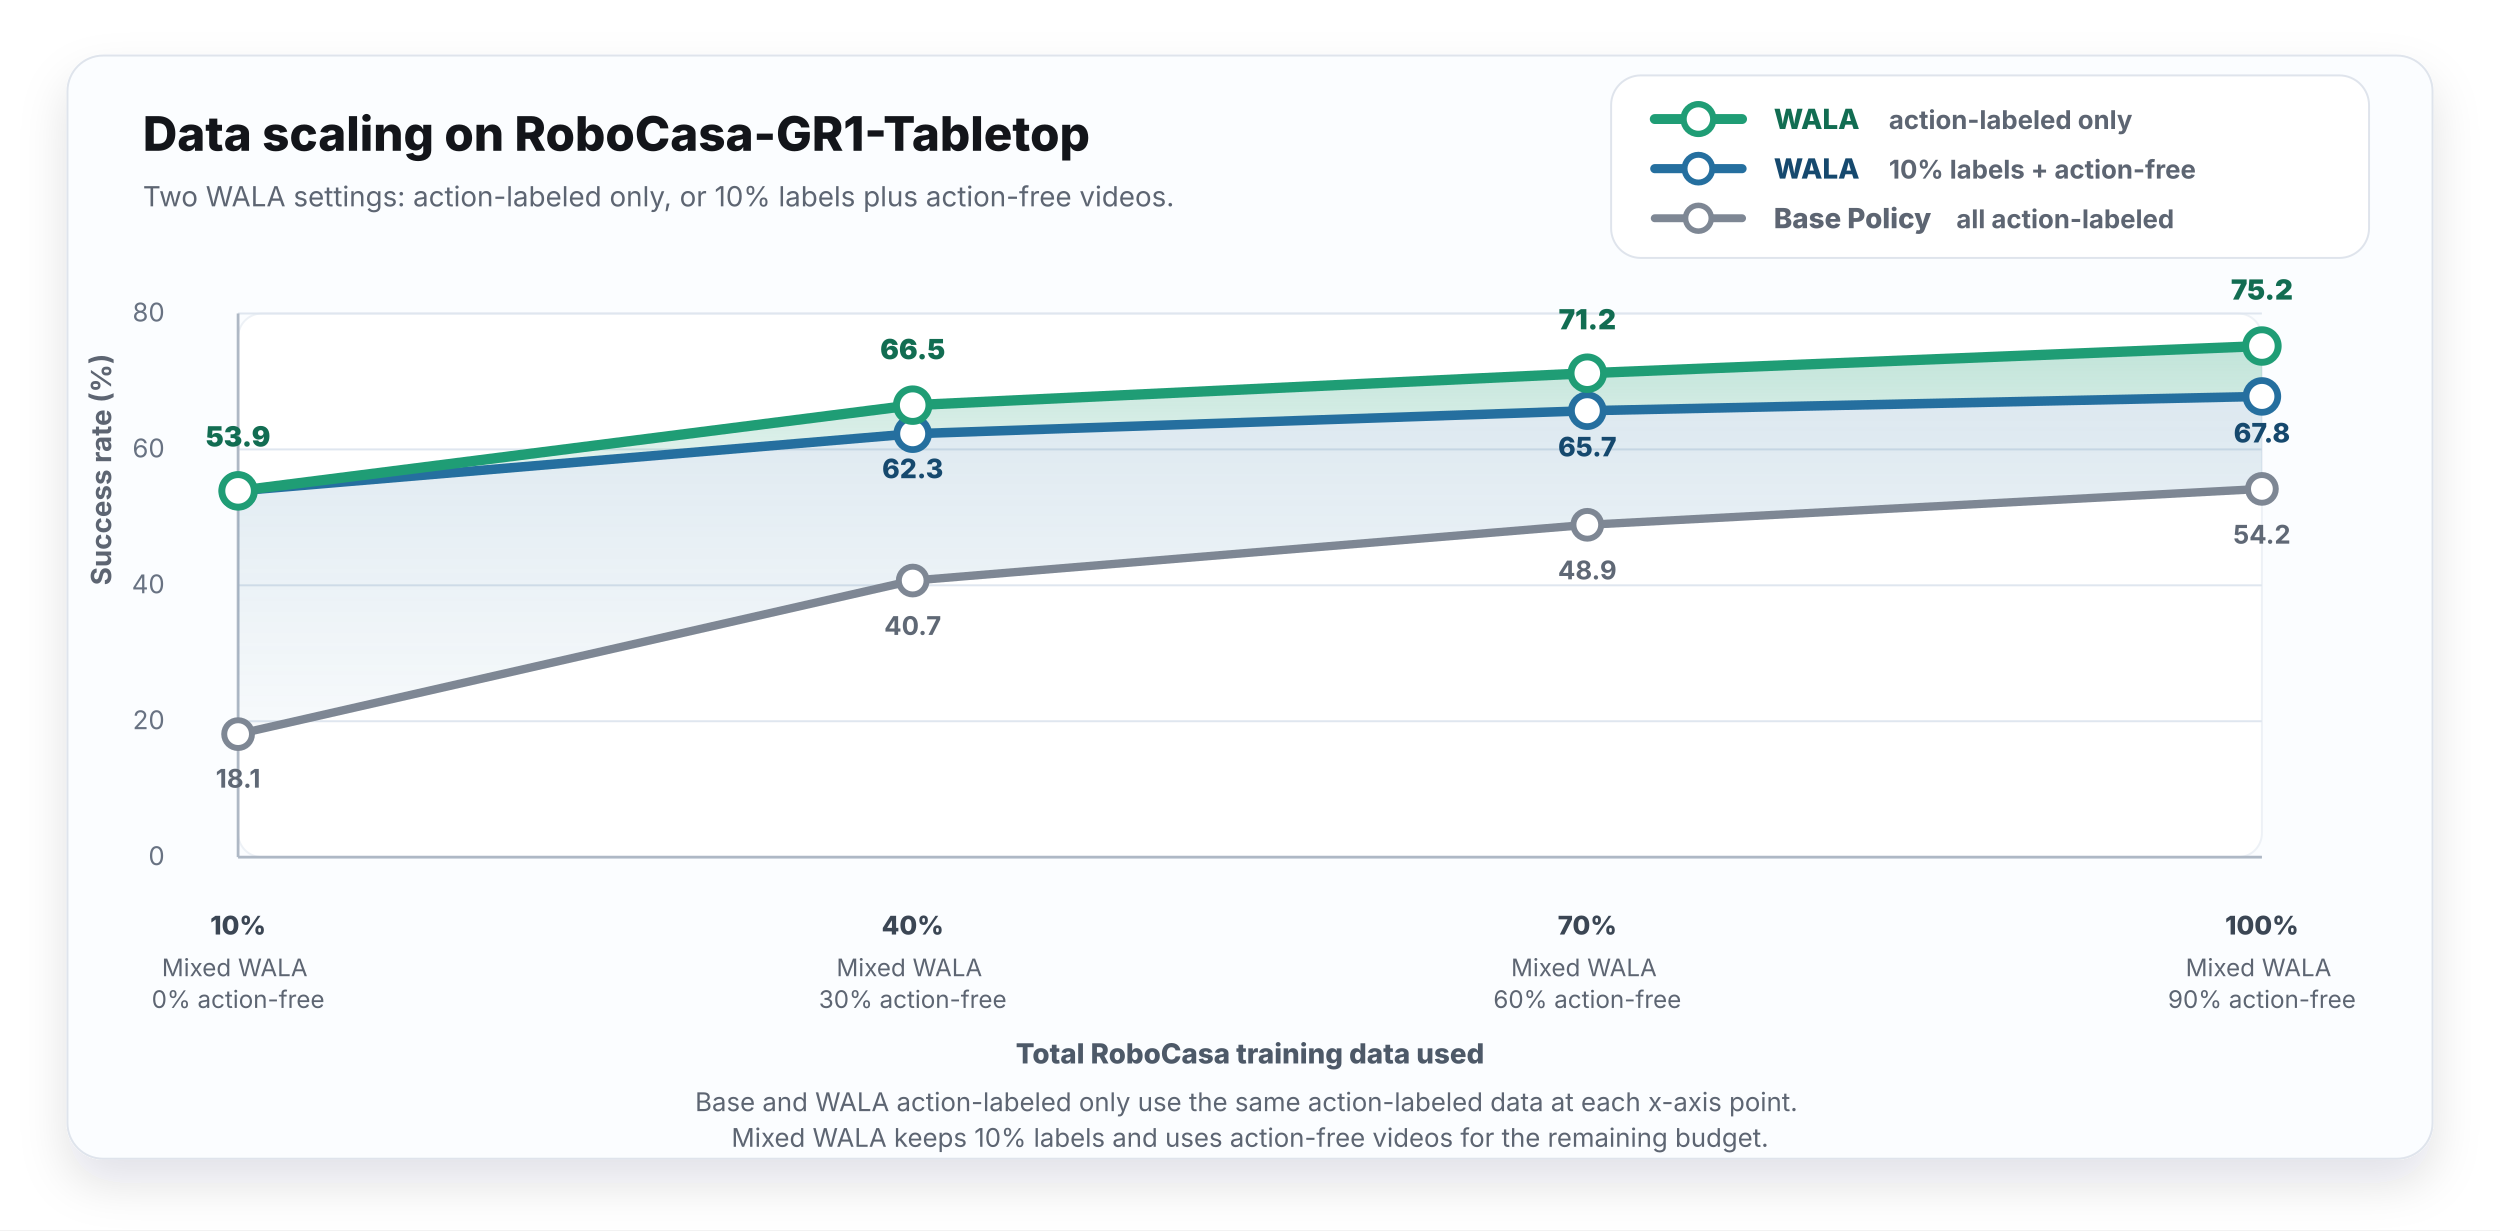
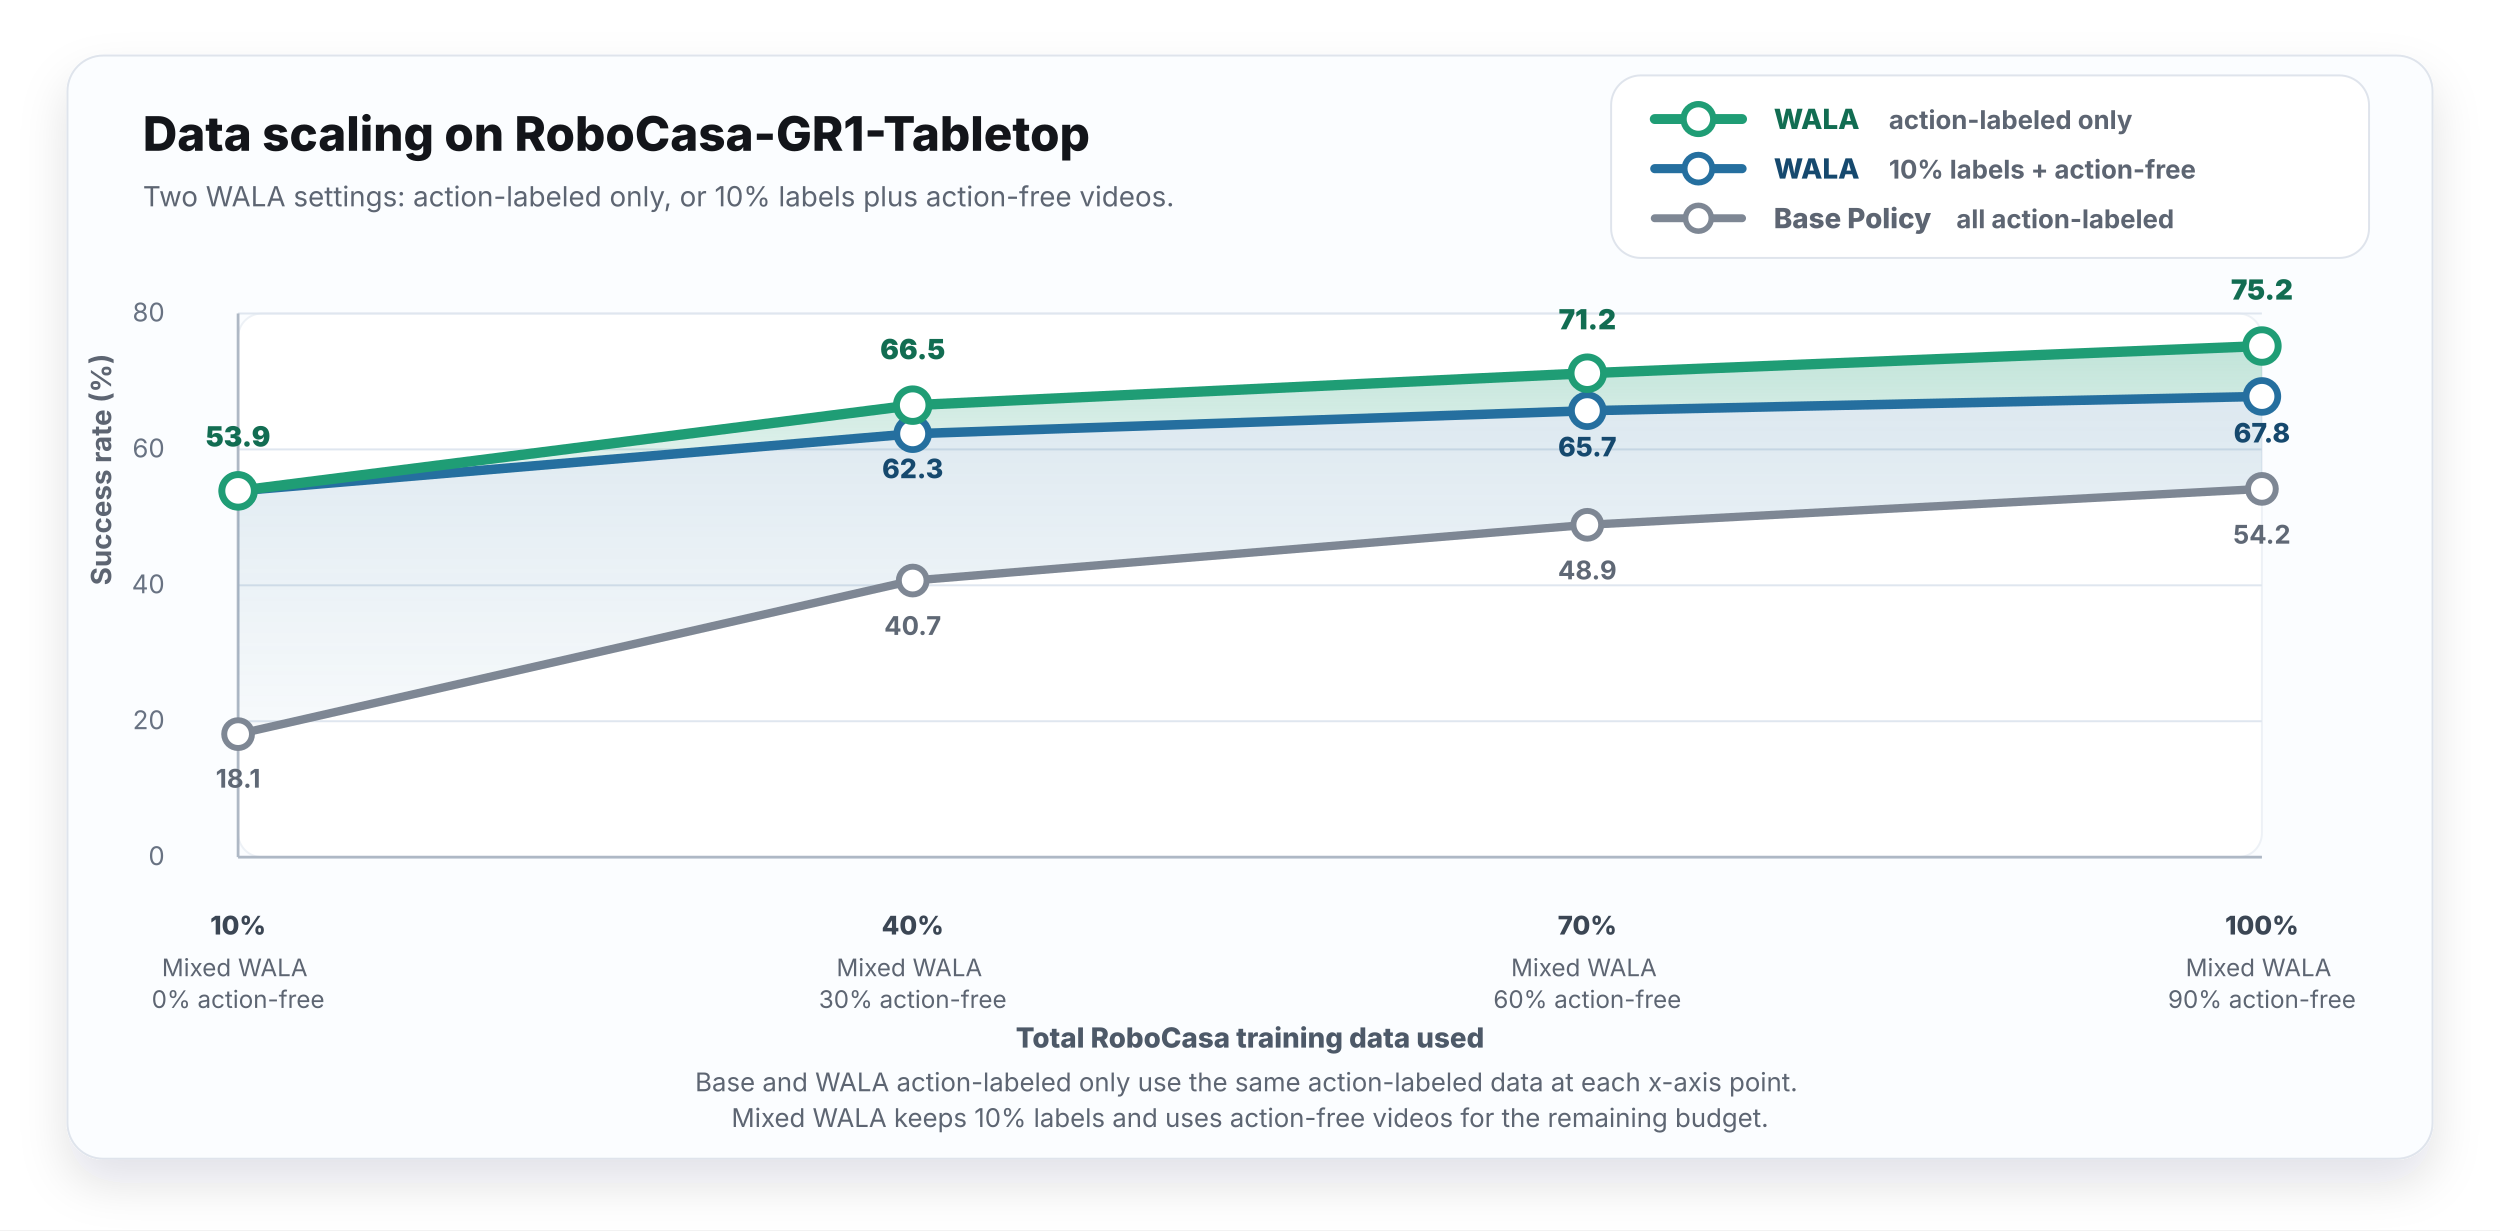
<svg xmlns="http://www.w3.org/2000/svg" viewBox="0 0 1260 620" role="img" aria-labelledby="title desc">
  <defs>
    <filter id="softShadow" x="-8%" y="-8%" width="116%" height="124%">
      <feDropShadow dx="0" dy="12" stdDeviation="12" flood-color="#132033" flood-opacity="0.12" />
    </filter>
    <linearGradient id="gainFill" x1="0" x2="0" y1="0" y2="1">
      <stop offset="0%" stop-color="#256f9f" stop-opacity="0.16" />
      <stop offset="100%" stop-color="#256f9f" stop-opacity="0.035" />
    </linearGradient>
    <linearGradient id="labeledGainFill" x1="0" x2="0" y1="0" y2="1">
      <stop offset="0%" stop-color="#1f9d75" stop-opacity="0.28" />
      <stop offset="100%" stop-color="#1f9d75" stop-opacity="0.10" />
    </linearGradient>
  </defs>
  <rect width="1260" height="620" fill="#ffffff" />
  <rect x="34" y="28" width="1192" height="556" rx="18" fill="#fbfdff" stroke="#dfe4ec" filter="url(#softShadow)" />
  <g font-family="Inter, Arial, sans-serif">
    <text x="72" y="76" fill="#13151a" font-size="24" font-weight="820">
      Data scaling on RoboCasa-GR1-Tabletop
    </text>
    <text x="72" y="104" fill="#5d6572" font-size="14">
      Two WALA settings: action-labeled only, or 10% labels plus action-free videos.
    </text>
    <g transform="translate(812 38)">
      <rect x="0" y="0" width="382" height="92" rx="15" fill="#ffffff" stroke="#dfe4ec" />
      <line x1="22" y1="22" x2="66" y2="22" stroke="#1f9d75" stroke-width="5" stroke-linecap="round" />
      <circle cx="44" cy="22" r="7.5" fill="#ffffff" stroke="#1f9d75" stroke-width="3.2" />
      <text x="82" y="27" fill="#126d52" font-size="14" font-weight="820">WALA</text>
      <text x="140" y="27" fill="#5d6572" font-size="13" font-weight="680">action-labeled only</text>
      <line x1="22" y1="47" x2="66" y2="47" stroke="#256f9f" stroke-width="4.6" stroke-linecap="round" />
      <circle cx="44" cy="47" r="7" fill="#ffffff" stroke="#256f9f" stroke-width="3" />
      <text x="82" y="52" fill="#16496e" font-size="14" font-weight="820">WALA</text>
      <text x="140" y="52" fill="#5d6572" font-size="13" font-weight="680">10% labels + action-free</text>
      <line x1="22" y1="72" x2="66" y2="72" stroke="#7e8794" stroke-width="4" stroke-linecap="round" />
      <circle cx="44" cy="72" r="6.5" fill="#ffffff" stroke="#7e8794" stroke-width="2.8" />
      <text x="82" y="77" fill="#5d6572" font-size="14" font-weight="760">Base Policy</text>
      <text x="174" y="77" fill="#5d6572" font-size="13" font-weight="680">all action-labeled</text>
    </g>
    <rect x="120" y="158" width="1020" height="274" rx="12" fill="#ffffff" stroke="#edf1f6" />
    <g stroke="#dfe6ef" stroke-width="1">
      <line x1="120" y1="158" x2="1140" y2="158" />
      <line x1="120" y1="226.5" x2="1140" y2="226.5" />
      <line x1="120" y1="295" x2="1140" y2="295" />
      <line x1="120" y1="363.5" x2="1140" y2="363.5" />
      <line x1="120" y1="432" x2="1140" y2="432" />
    </g>
    <g fill="#687282" font-size="13">
      <text x="83" y="162" text-anchor="end">80</text>
      <text x="83" y="230.5" text-anchor="end">60</text>
      <text x="83" y="299" text-anchor="end">40</text>
      <text x="83" y="367.5" text-anchor="end">20</text>
      <text x="83" y="436" text-anchor="end">0</text>
    </g>
    <text x="56" y="295" transform="rotate(-90 56 295)" fill="#5d6572" font-size="14" font-weight="720">Success rate (%)</text>
    <line x1="120" y1="432" x2="1140" y2="432" stroke="#aeb8c5" stroke-width="1.4" />
    <line x1="120" y1="158" x2="120" y2="432" stroke="#aeb8c5" stroke-width="1.4" />
    <path d="M 120 247.4 L 460 218.6 L 800 207 L 1140 199.8 L 1140 246.4 L 800 264.5 L 460 292.6 L 120 370 Z" fill="url(#gainFill)" />
    <path d="M 120 247.4 L 460 204.2 L 800 188.1 L 1140 174.4 L 1140 199.8 L 800 207 L 460 218.6 L 120 247.4 Z" fill="url(#labeledGainFill)" />
    <path d="M 120 370 L 460 292.6 L 800 264.5 L 1140 246.4" fill="none" stroke="#7e8794" stroke-width="4.2" stroke-linecap="round" stroke-linejoin="round" />
    <path d="M 120 247.4 L 460 218.6 L 800 207 L 1140 199.8" fill="none" stroke="#256f9f" stroke-width="4.8" stroke-linecap="round" stroke-linejoin="round" />
    <path d="M 120 247.4 L 460 204.2 L 800 188.1 L 1140 174.4" fill="none" stroke="#1f9d75" stroke-width="5.2" stroke-linecap="round" stroke-linejoin="round" />
    <g fill="#ffffff" stroke="#7e8794" stroke-width="3">
      <circle cx="120" cy="370" r="7" />
      <circle cx="460" cy="292.6" r="7" />
      <circle cx="800" cy="264.5" r="7" />
      <circle cx="1140" cy="246.4" r="7" />
    </g>
    <g fill="#ffffff" stroke="#256f9f" stroke-width="3.4">
      <circle cx="120" cy="247.4" r="8" />
      <circle cx="460" cy="218.6" r="8" />
      <circle cx="800" cy="207" r="8" />
      <circle cx="1140" cy="199.8" r="8" />
    </g>
    <g fill="#ffffff" stroke="#1f9d75" stroke-width="3.5">
      <circle cx="120" cy="247.4" r="8.2" />
      <circle cx="460" cy="204.2" r="8.2" />
      <circle cx="800" cy="188.1" r="8.2" />
      <circle cx="1140" cy="174.4" r="8.2" />
    </g>
    <g fill="#126d52" font-size="14" font-weight="860">
      <text x="120" y="225" text-anchor="middle">53.9</text>
      <text x="460" y="181" text-anchor="middle">66.5</text>
      <text x="800" y="166" text-anchor="middle">71.2</text>
      <text x="1140" y="151" text-anchor="middle">75.2</text>
    </g>
    <g fill="#16496e" font-size="13.5" font-weight="820">
      <text x="460" y="241" text-anchor="middle">62.3</text>
      <text x="800" y="230" text-anchor="middle">65.7</text>
      <text x="1140" y="223" text-anchor="middle">67.8</text>
    </g>
    <g fill="#5f6875" font-size="13" font-weight="720">
      <text x="120" y="397" text-anchor="middle">18.1</text>
      <text x="460" y="320" text-anchor="middle">40.7</text>
      <text x="800" y="292" text-anchor="middle">48.9</text>
      <text x="1140" y="274" text-anchor="middle">54.2</text>
    </g>
    <g fill="#3b4654" font-size="13" font-weight="760">
      <text x="120" y="471" text-anchor="middle">10%</text>
      <text x="460" y="471" text-anchor="middle">40%</text>
      <text x="800" y="471" text-anchor="middle">70%</text>
      <text x="1140" y="471" text-anchor="middle">100%</text>
    </g>
    <g fill="#5d6572" font-size="12.2">
      <text x="120" y="492" text-anchor="middle">
        <tspan x="120" dy="0">Mixed WALA</tspan>
        <tspan x="120" dy="16">0% action-free</tspan>
      </text>
      <text x="460" y="492" text-anchor="middle">
        <tspan x="460" dy="0">Mixed WALA</tspan>
        <tspan x="460" dy="16">30% action-free</tspan>
      </text>
      <text x="800" y="492" text-anchor="middle">
        <tspan x="800" dy="0">Mixed WALA</tspan>
        <tspan x="800" dy="16">60% action-free</tspan>
      </text>
      <text x="1140" y="492" text-anchor="middle">
        <tspan x="1140" dy="0">Mixed WALA</tspan>
        <tspan x="1140" dy="16">90% action-free</tspan>
      </text>
    </g>
-     <text x="630" y="536" fill="#4d5968" font-size="14" font-weight="760" text-anchor="middle">
+     <text x="630" y="528" fill="#4d5968" font-size="14" font-weight="760" text-anchor="middle">
      Total RoboCasa training data used
    </text>
-     <text x="630" y="560" fill="#5d6572" font-size="13" text-anchor="middle">
+     <text x="630" y="550" fill="#5d6572" font-size="13" text-anchor="middle">
      <tspan x="630" dy="0">Base and WALA action-labeled only use the same action-labeled data at each x-axis point.</tspan>
      <tspan x="630" dy="18">Mixed WALA keeps 10% labels and uses action-free videos for the remaining budget.</tspan>
    </text>
  </g>
</svg>
